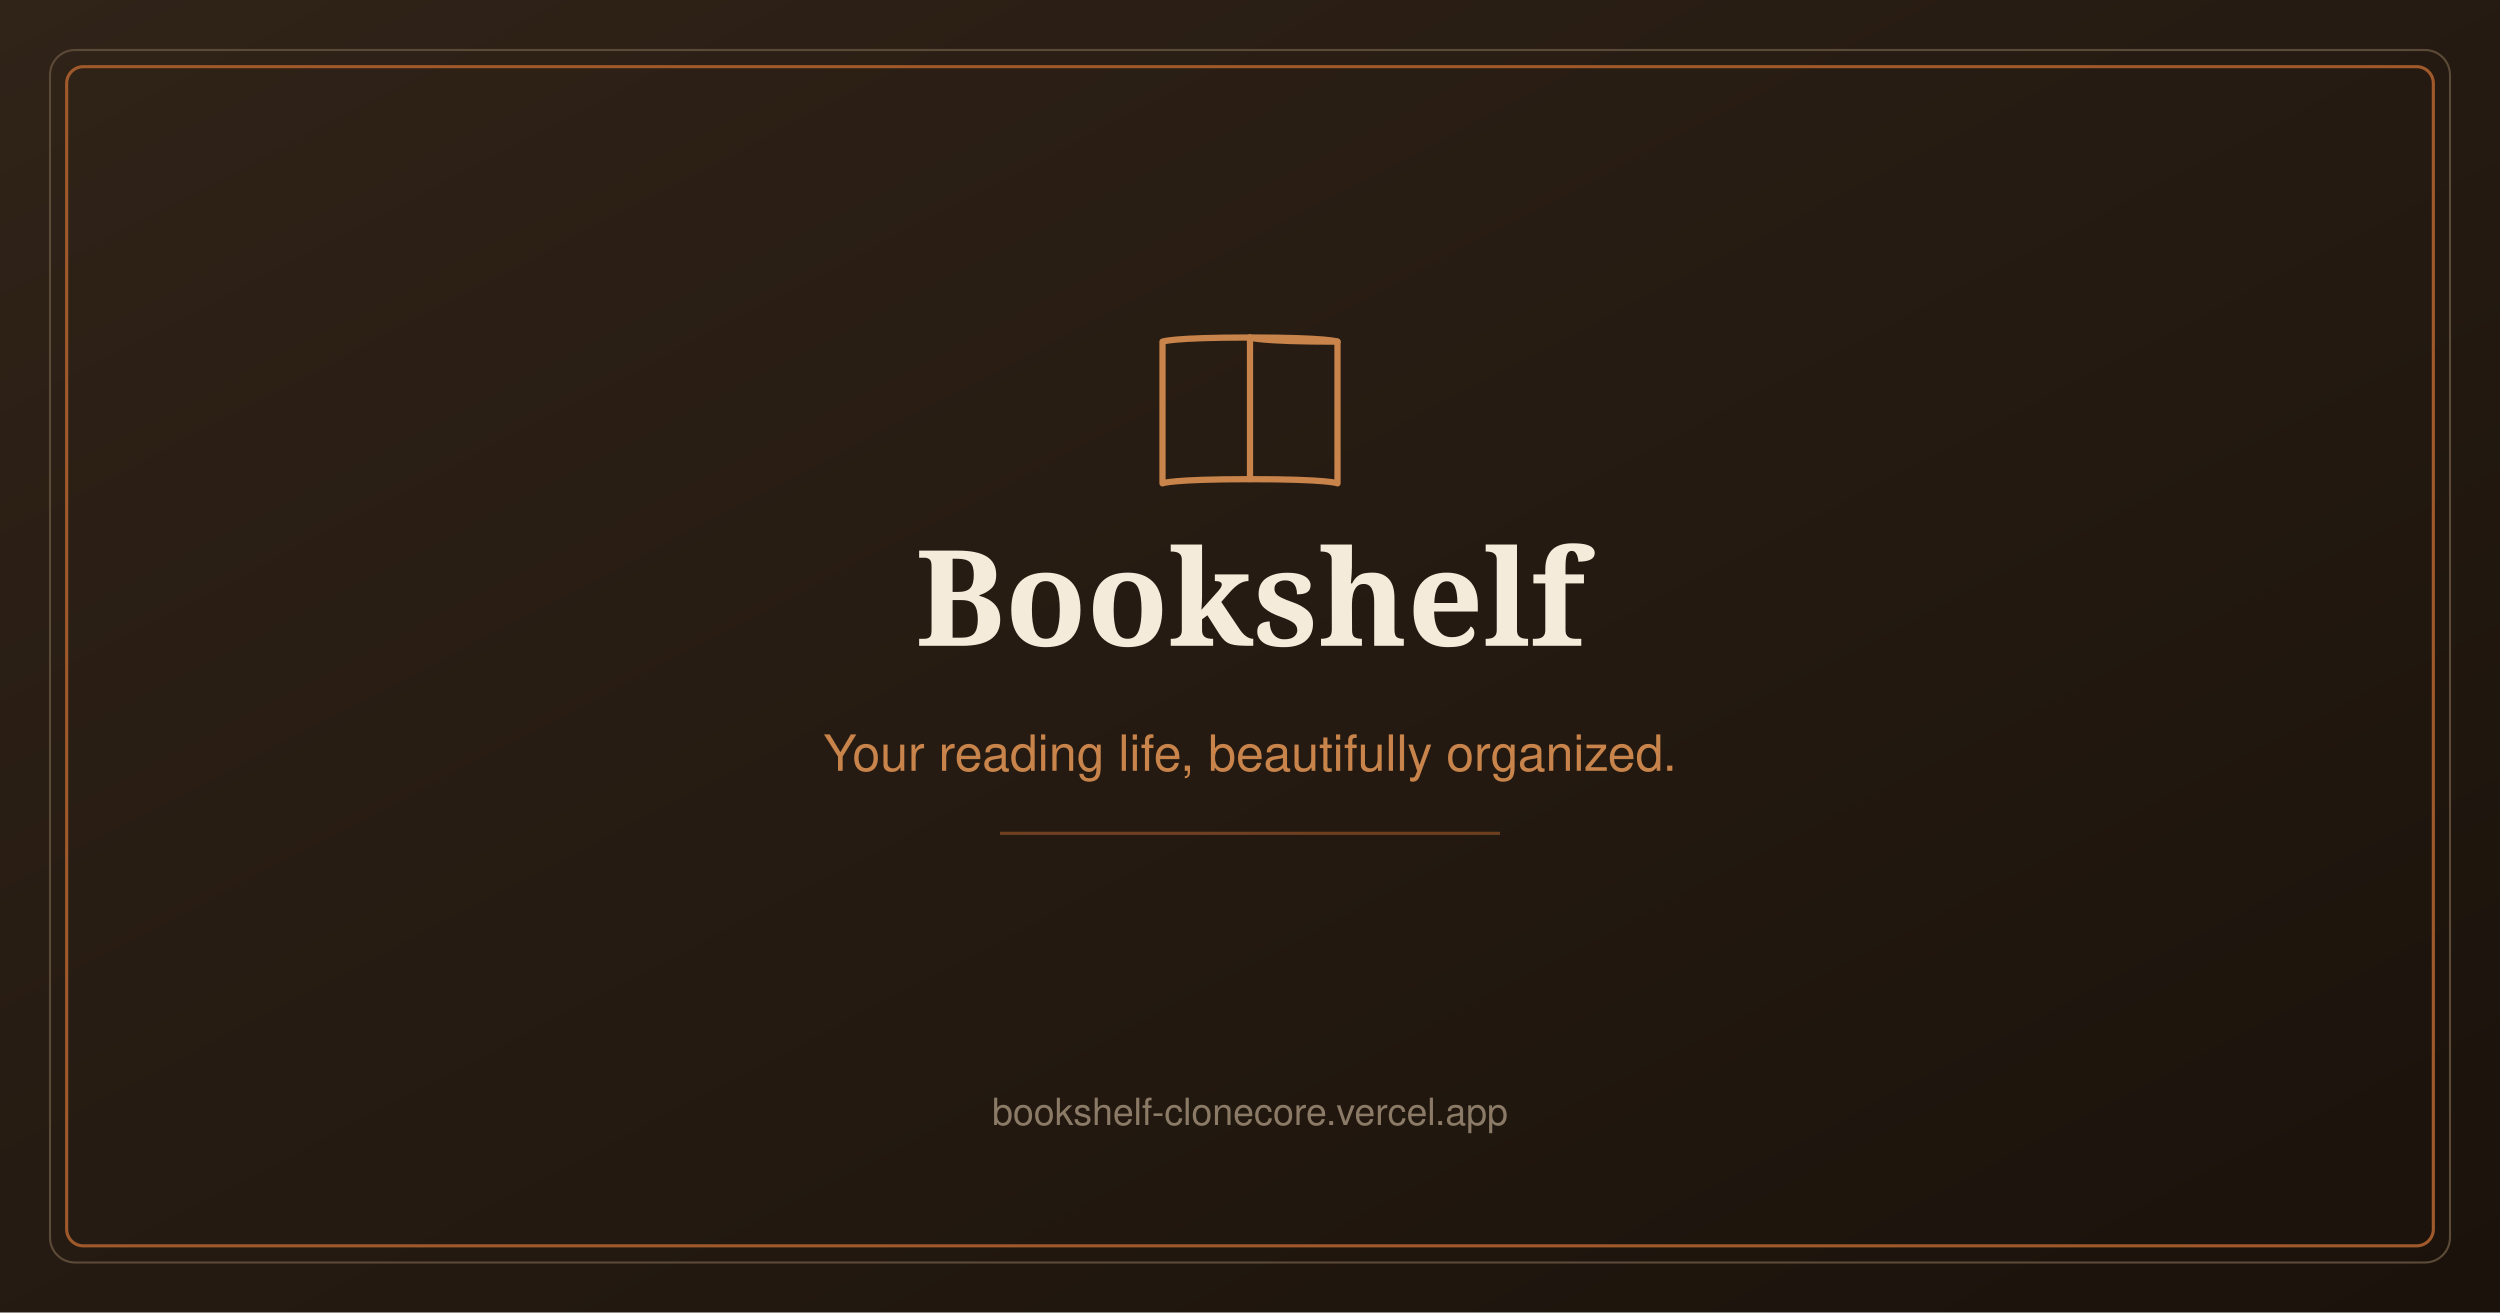
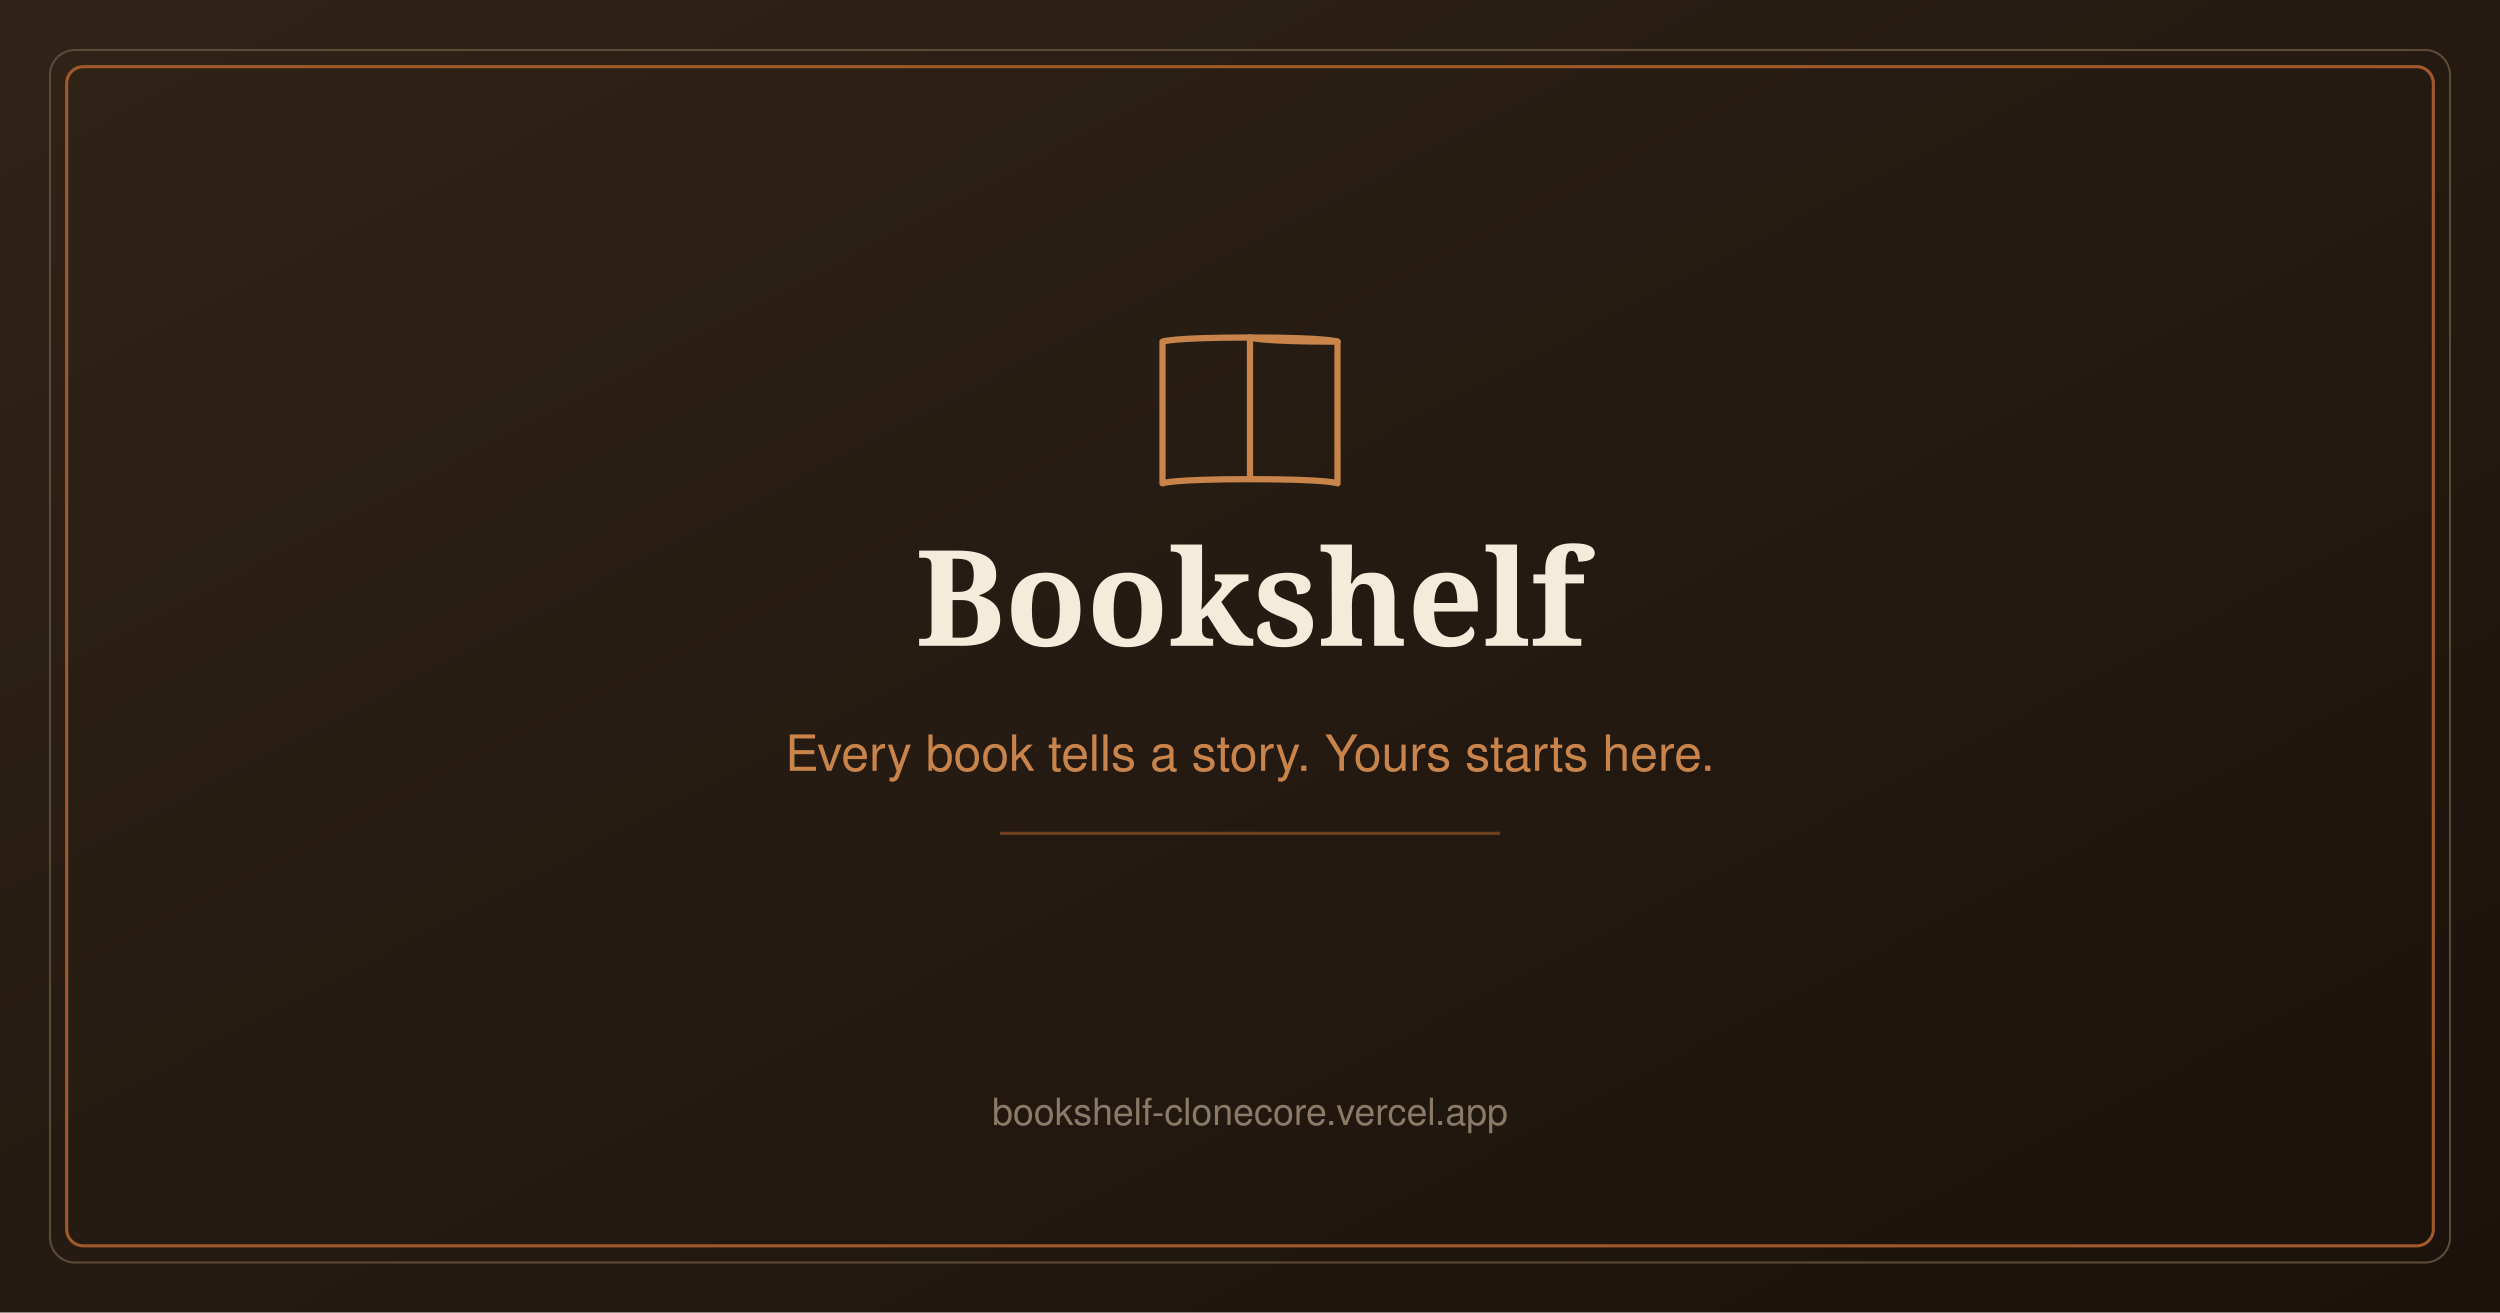
<svg xmlns="http://www.w3.org/2000/svg" width="1200" height="630" viewBox="0 0 1200 630">
  <defs>
    <linearGradient id="bg" x1="0" y1="0" x2="1" y2="1">
      <stop offset="0%" stop-color="#302318" />
      <stop offset="100%" stop-color="#1a120b" />
    </linearGradient>
  </defs>
  <rect width="1200" height="630" fill="url(#bg)" />
  <rect x="24" y="24" width="1152" height="582" rx="12" fill="none" stroke="#5c4a38" stroke-width="1" />
  <rect x="32" y="32" width="1136" height="566" rx="8" fill="none" stroke="#a0592a" stroke-width="1.5" />
  <g transform="translate(556,160)" fill="none" stroke="#c8844a" stroke-width="3" stroke-linecap="round" stroke-linejoin="round">
    <path d="M2 4 C2 4 6 2 44 2 C82 2 86 4 86 4 L86 72 C86 72 82 70 44 70 C6 70 2 72 2 72 Z" />
    <path d="M44 2 L44 70" />
    <path d="M44 2 C44 2 48 4 86 4" />
  </g>
  <text x="600" y="310" text-anchor="middle" font-family="Georgia,Lora,serif" font-size="64" font-weight="700" fill="#f4ebdb">Bookshelf</text>
-   <text x="600" y="370" text-anchor="middle" font-family="Helvetica,Inter,sans-serif" font-size="24" fill="#c8844a">Your reading life, beautifully organized.</text>
+   <text x="600" y="370" text-anchor="middle" font-family="Helvetica,Inter,sans-serif" font-size="24" fill="#c8844a">Every book tells a story. Yours starts here.</text>
  <line x1="480" y1="400" x2="720" y2="400" stroke="#a0592a" stroke-width="1.5" opacity="0.6" />
  <text x="600" y="540" text-anchor="middle" font-family="Helvetica,Inter,sans-serif" font-size="18" fill="#8a7a66">bookshelf-clonecore.vercel.app</text>
</svg>
